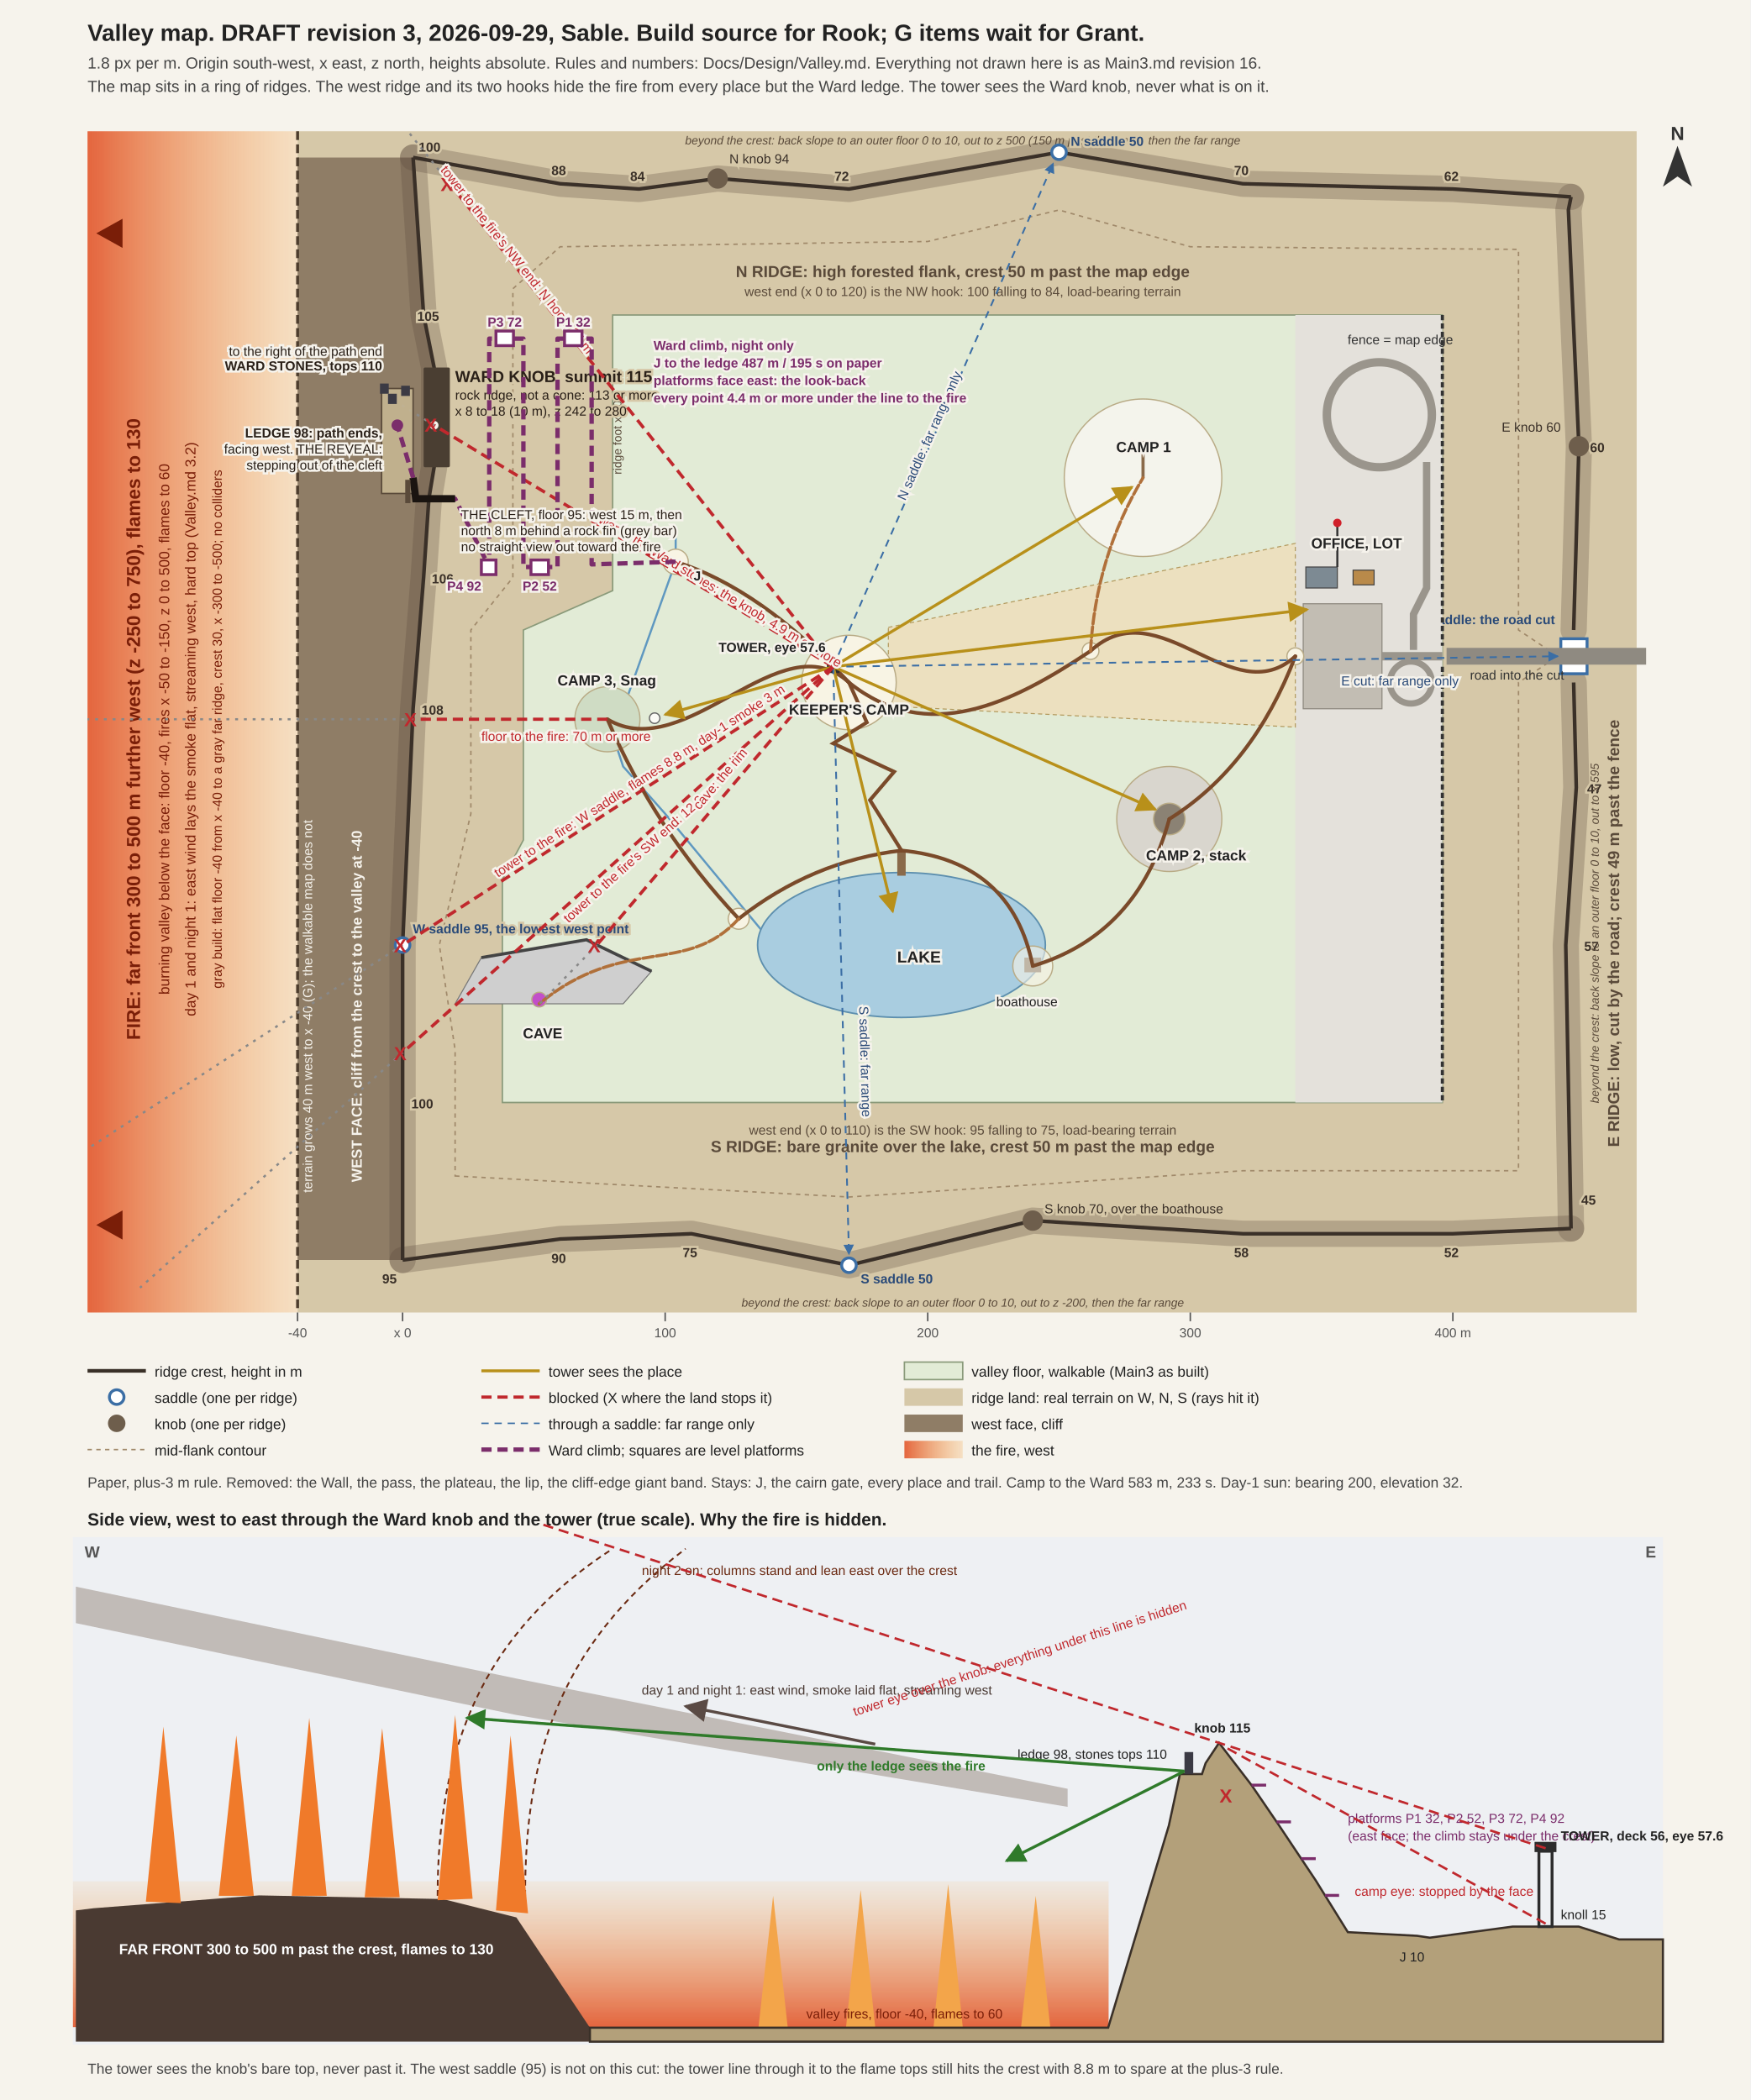
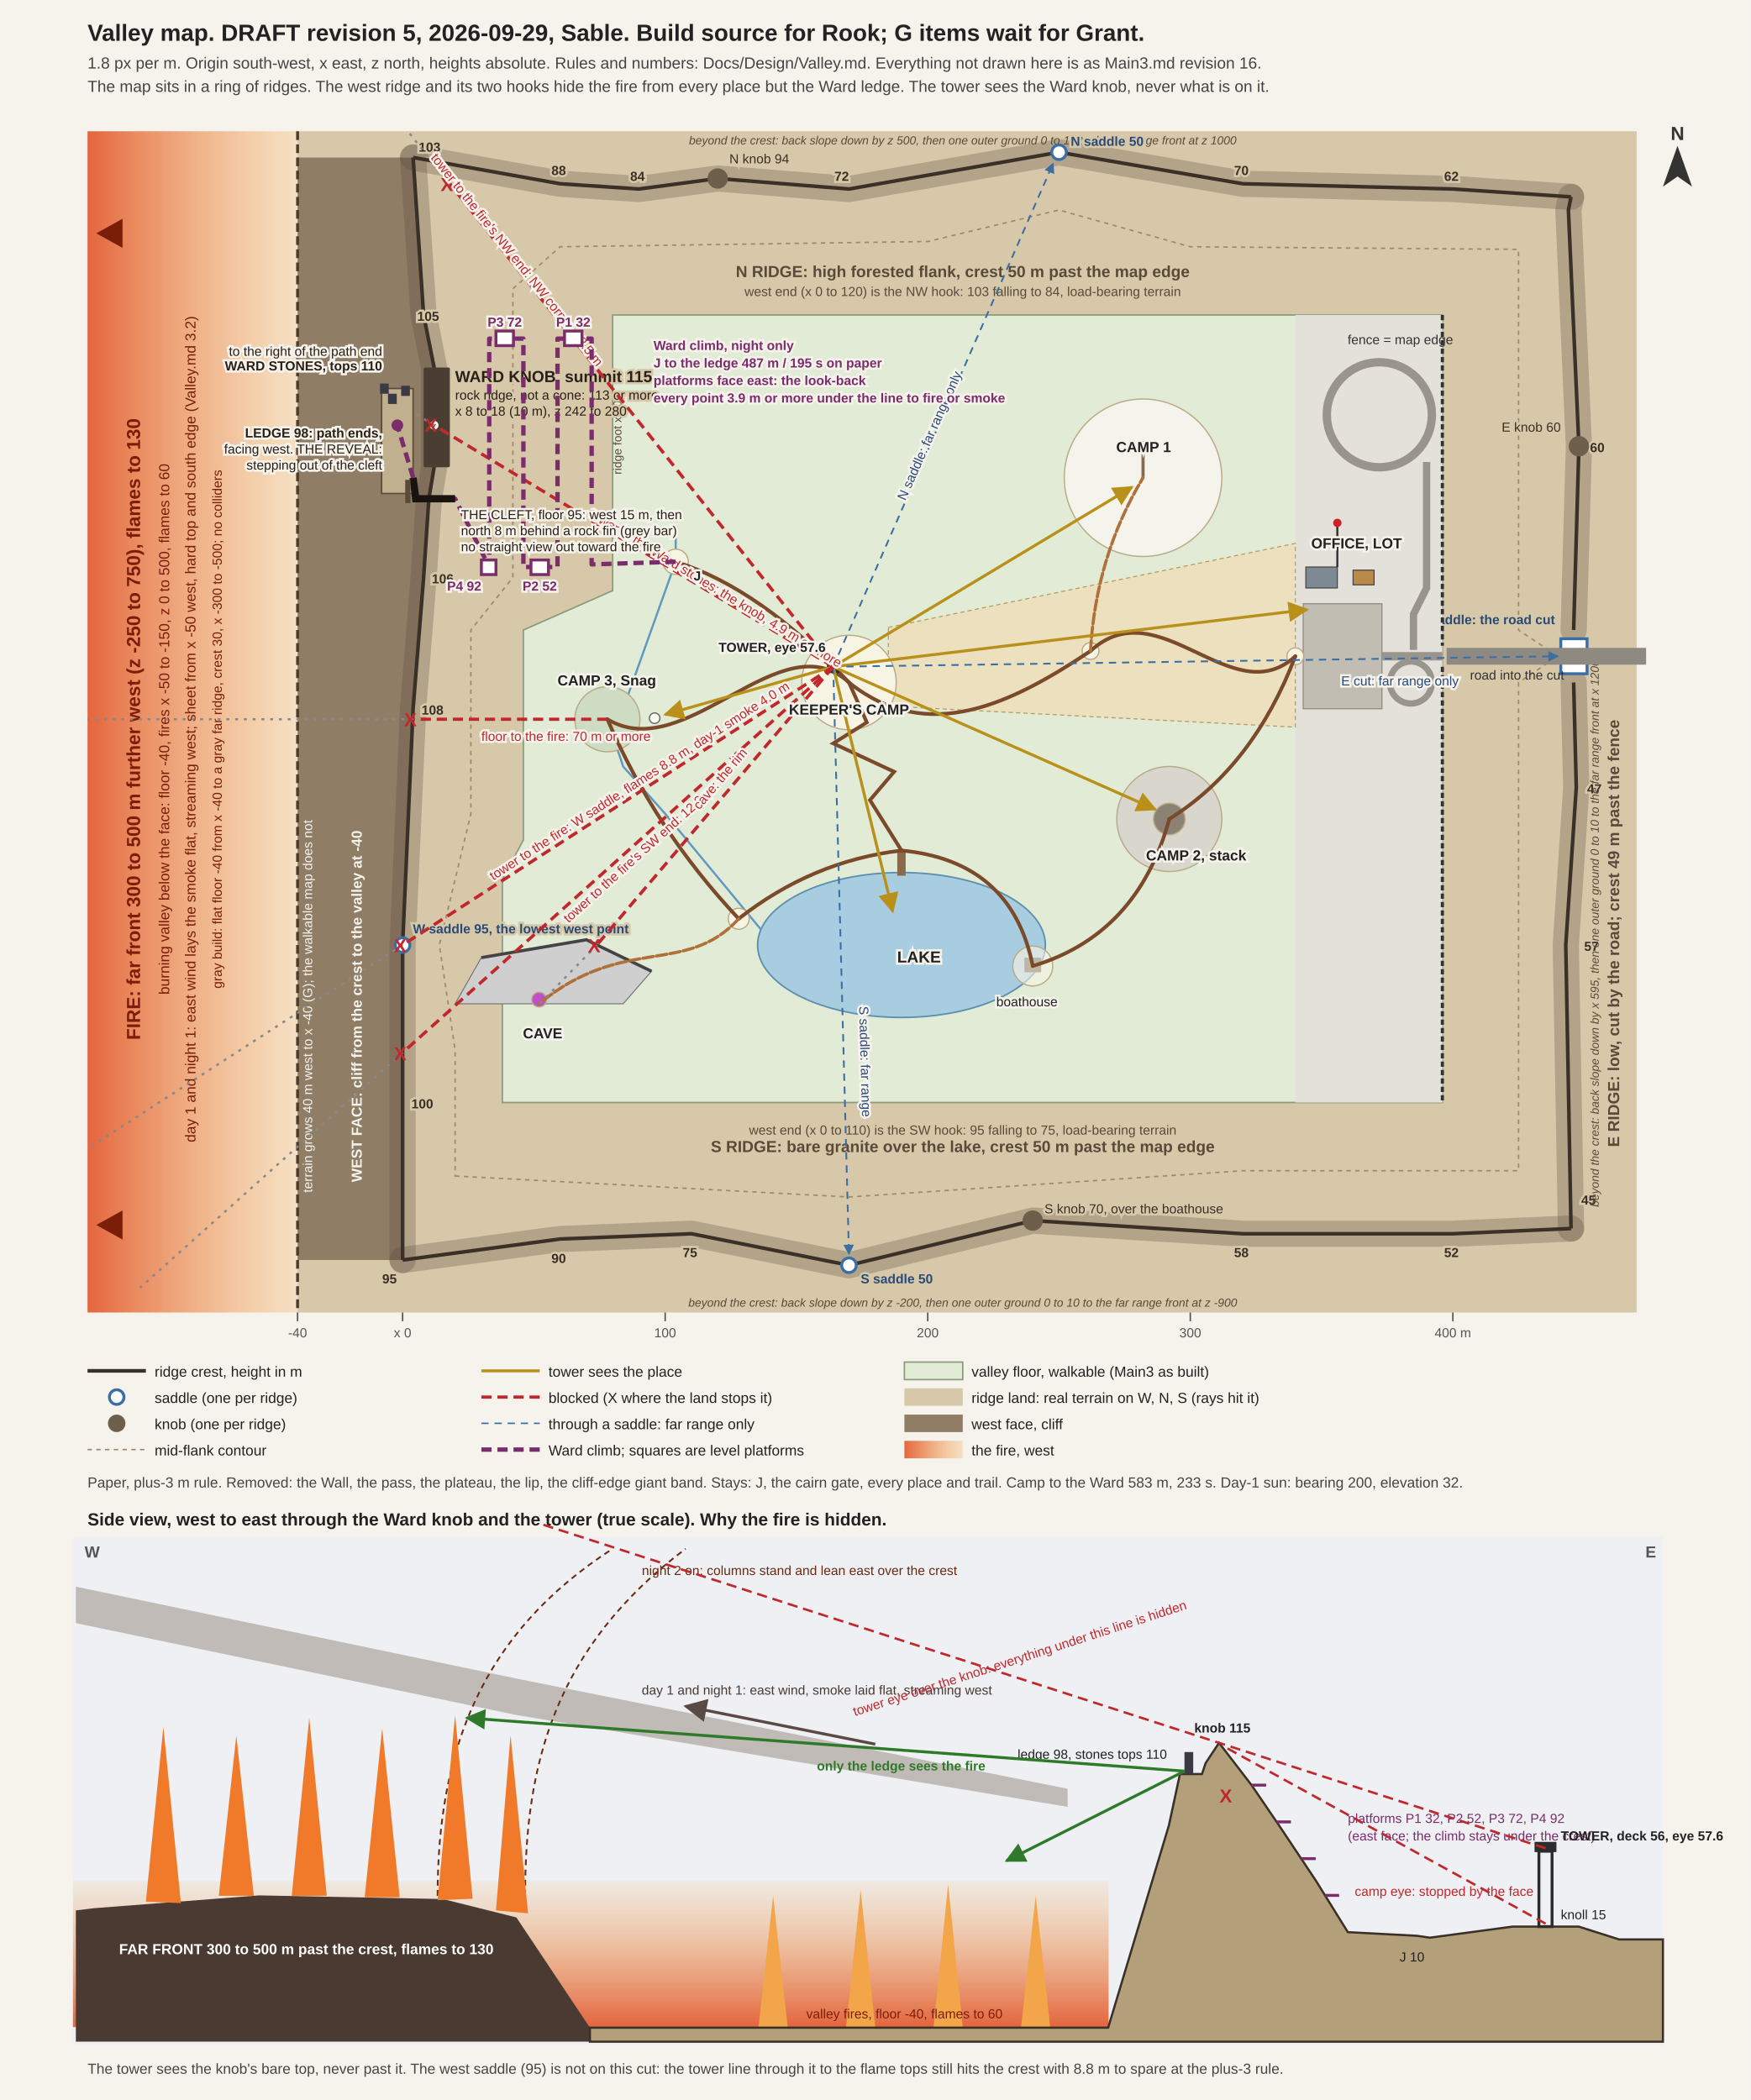
<svg xmlns="http://www.w3.org/2000/svg" width="1200" height="1440" viewBox="0 0 1200 1440" font-family="Arial, Helvetica, sans-serif">
  <defs>
    <linearGradient id="fire" x1="0" y1="0" x2="1" y2="0">
      <stop offset="0" stop-color="#e2552a" stop-opacity="0.9" />
      <stop offset="1" stop-color="#f3a54a" stop-opacity="0.25" />
    </linearGradient>
    <linearGradient id="fireV" x1="0" y1="1" x2="0" y2="0">
      <stop offset="0" stop-color="#e2552a" stop-opacity="0.9" />
      <stop offset="1" stop-color="#f3a54a" stop-opacity="0.1" />
    </linearGradient>
    <marker id="arrY" viewBox="0 0 10 10" refX="9" refY="5" markerWidth="7" markerHeight="7" orient="auto">
      <path d="M0,0 L10,5 L0,10 z" fill="#b8901a" />
    </marker>
    <marker id="arrG" viewBox="0 0 10 10" refX="9" refY="5" markerWidth="7" markerHeight="7" orient="auto">
      <path d="M0,0 L10,5 L0,10 z" fill="#2f7a2a" />
    </marker>
    <marker id="arrB" viewBox="0 0 10 10" refX="9" refY="5" markerWidth="6" markerHeight="6" orient="auto">
      <path d="M0,0 L10,5 L0,10 z" fill="#3b6ea5" />
    </marker>
    <marker id="arrS" viewBox="0 0 10 10" refX="9" refY="5" markerWidth="8" markerHeight="8" orient="auto">
      <path d="M0,0 L10,5 L0,10 z" fill="#5a4a44" />
    </marker>
  </defs>
  <rect x="0" y="0" width="1200" height="1440" fill="#f6f3ec" />
-   <text x="60" y="28" font-size="16" font-weight="bold" fill="#222">Valley map. DRAFT revision 3, 2026-09-29, Sable. Build source for Rook; G items wait for Grant.</text>
+   <text x="60" y="28" font-size="16" font-weight="bold" fill="#222">Valley map. DRAFT revision 5, 2026-09-29, Sable. Build source for Rook; G items wait for Grant.</text>
  <text x="60" y="47" font-size="11" fill="#444">1.8 px per m. Origin south-west, x east, z north, heights absolute. Rules and numbers: Docs/Design/Valley.md. Everything not drawn here is as Main3.md revision 16.</text>
  <text x="60" y="63" font-size="11" fill="#444">The map sits in a ring of ridges. The west ridge and its two hooks hide the fire from every place but the Ward ledge. The tower sees the Ward knob, never what is on it.</text>
  <rect x="60" y="90" width="144" height="810" fill="url(#fire)" />
  <text transform="translate(96,500) rotate(-90)" text-anchor="middle" font-size="13" font-weight="bold" fill="#7a1e08">FIRE: far front 300 to 500 m further west (z -250 to 750), flames to 130</text>
  <text transform="translate(116,500) rotate(-90)" text-anchor="middle" font-size="10" fill="#7a1e08">burning valley below the face: floor -40, fires x -50 to -150, z 0 to 500, flames to 60</text>
-   <text transform="translate(134,500) rotate(-90)" text-anchor="middle" font-size="10" fill="#7a1e08">day 1 and night 1: east wind lays the smoke flat, streaming west, hard top (Valley.md 3.2)</text>
+   <text transform="translate(134,500) rotate(-90)" text-anchor="middle" font-size="10" fill="#7a1e08">day 1 and night 1: east wind lays the smoke flat, streaming west; sheet from x -50 west, hard top and south edge (Valley.md 3.2)</text>
  <text transform="translate(152,500) rotate(-90)" text-anchor="middle" font-size="9" fill="#7a1e08">gray build: flat floor -40 from x -40 to a gray far ridge, crest 30, x -300 to -500; no colliders</text>
  <polygon points="66,160 84,150 84,170" fill="#7a1e08" />
  <polygon points="66,840 84,830 84,850" fill="#7a1e08" />
  <rect x="204" y="90" width="918" height="810" fill="#d6c8a8" />
  <polygon points="276,864 276,756 276,648 283.2,486 290.4,396 294,342 297.6,320.4 297.6,291.6 297.6,252 290.4,216 283.2,108 204,108 204,864" fill="#8f7d66" />
  <line x1="204" y1="90" x2="204" y2="900" stroke="#4d3d2d" stroke-width="2" stroke-dasharray="6 3" />
  <text transform="translate(214,690) rotate(-90)" text-anchor="middle" font-size="9" fill="#f6f3ec">terrain grows 40 m west to x -40 (G); the walkable map does not</text>
  <text transform="translate(248,690) rotate(-90)" text-anchor="middle" font-size="10" font-weight="bold" fill="#f6f3ec">WEST FACE: cliff from the crest to the valley at -40</text>
  <polygon points="344.4,756 344.4,603 358.8,576 358.8,432 420,405 420,216 988.8,216 988.8,756" fill="#e2ebd6" stroke="#8a9a7a" stroke-width="1" />
  <text transform="translate(426,300) rotate(-90)" text-anchor="middle" font-size="8" fill="#5a4a3a">ridge foot x 80</text>
  <polygon points="312,806.4 582,820.8 852,802.8 1041,802.8 1041,468 1068,450 1041,432 1041,171 816,169.2 726,144 636,165.6 384,169.2 351.6,198 351.6,396 322.8,432 322.8,558 301.2,648 312,720" fill="none" stroke="#a0896a" stroke-width="1" stroke-dasharray="3 3" />
  <g fill="none" stroke="#5a4a3a" stroke-opacity="0.28" stroke-width="18" stroke-linejoin="round" stroke-linecap="round">
    <polyline points="276,864 276,756 276,648 283.2,486 290.4,396 294,342 297.6,320.4 297.6,291.6 297.6,252 290.4,216 283.2,108" />
    <polyline points="283.2,108 384,126 438,129.6 492,122.4 582,129.6 726,104.4 852,126 996,129.6 1077,135" />
    <polyline points="276,864 384,849.6 474,846 582,867.6 708,837 852,846 996,846 1077,842.4" />
    <polyline points="1077,842.4 1073.4,648 1080.6,540 1078.8,468" />
    <polyline points="1078.8,432 1082.4,306 1075.2,144 1077,135" />
  </g>
  <g fill="none" stroke="#3a3028" stroke-width="2.5" stroke-linejoin="round">
    <polyline points="276,864 276,756 276,648 283.2,486 290.4,396 294,342 297.6,320.4 297.6,291.6 297.6,252 290.4,216 283.2,108" />
    <polyline points="283.2,108 384,126 438,129.6 492,122.4 582,129.6 726,104.4 852,126 996,129.6 1077,135" />
    <polyline points="276,864 384,849.6 474,846 582,867.6 708,837 852,846 996,846 1077,842.4" />
    <polyline points="1077,842.4 1073.4,648 1080.6,540 1078.8,468" />
    <polyline points="1078.8,432 1082.4,306 1075.2,144 1077,135" />
  </g>
  <g font-size="9" font-weight="bold" fill="#3a3028" style="paint-order:stroke;stroke:#d6c8a8;stroke-width:3px">
    <text x="282" y="760">100</text>
    <text x="289" y="490">108</text>
    <text x="296" y="400">106</text>
    <text x="286" y="220">105</text>
-     <text x="287" y="104">100</text>
+     <text x="287" y="104">103</text>
    <text x="378" y="120">88</text>
    <text x="432" y="124">84</text>
    <text x="572" y="124">72</text>
    <text x="846" y="120">70</text>
    <text x="990" y="124">62</text>
    <text x="378" y="866">90</text>
    <text x="468" y="862">75</text>
    <text x="846" y="862">58</text>
    <text x="990" y="862">52</text>
    <text x="262" y="880">95</text>
    <text x="1086" y="652">57</text>
    <text x="1088" y="544">47</text>
    <text x="1084" y="826">45</text>
    <text x="1090" y="310">60</text>
  </g>
  <g font-size="11" font-weight="bold" fill="#5a4a3a" text-anchor="middle">
    <text x="660" y="190">N RIDGE: high forested flank, crest 50 m past the map edge</text>
    <text x="660" y="790">S RIDGE: bare granite over the lake, crest 50 m past the map edge</text>
    <text transform="translate(1110,640) rotate(-90)">E RIDGE: low, cut by the road; crest 49 m past the fence</text>
  </g>
  <g font-size="9" fill="#5a4a3a" text-anchor="middle">
-     <text x="660" y="203">west end (x 0 to 120) is the NW hook: 100 falling to 84, load-bearing terrain</text>
+     <text x="660" y="203">west end (x 0 to 120) is the NW hook: 103 falling to 84, load-bearing terrain</text>
    <text x="660" y="778">west end (x 0 to 110) is the SW hook: 95 falling to 75, load-bearing terrain</text>
  </g>
  <g font-size="8" fill="#5a4a3a" font-style="italic">
-     <text x="660" y="99" text-anchor="middle">beyond the crest: back slope to an outer floor 0 to 10, out to z 500 (150 m past the crest), then the far range</text>
-     <text x="660" y="896" text-anchor="middle">beyond the crest: back slope to an outer floor 0 to 10, out to z -200, then the far range</text>
-     <text transform="translate(1096,640) rotate(-90)" text-anchor="middle">beyond the crest: back slope to an outer floor 0 to 10, out to x 595</text>
+     <text x="660" y="99" text-anchor="middle">beyond the crest: back slope down by z 500, then one outer ground 0 to 10 to the far range front at z 1000</text>
+     <text x="660" y="896" text-anchor="middle">beyond the crest: back slope down by z -200, then one outer ground 0 to 10 to the far range front at z -900</text>
+     <text transform="translate(1096,640) rotate(-90)" text-anchor="middle">beyond the crest: back slope down by x 595, then one outer ground 0 to 10 to the far range front at x 1200</text>
  </g>
  <rect x="290.4" y="252" width="18" height="68.4" rx="1" fill="#4a3e32" />
  <circle cx="297.6" cy="291.6" r="3" fill="#f6f3ec" />
  <circle cx="492" cy="122.4" r="7" fill="#6e5e4c" />
  <circle cx="708" cy="837" r="7" fill="#6e5e4c" />
  <circle cx="1082.4" cy="306" r="7" fill="#6e5e4c" />
  <g font-size="9" fill="#3a3028" style="paint-order:stroke;stroke:#d6c8a8;stroke-width:3px">
    <text x="500" y="112">N knob 94</text>
    <text x="716" y="832">S knob 70, over the boathouse</text>
    <text x="1070" y="296" text-anchor="end">E knob 60</text>
  </g>
  <text x="312" y="262" font-size="11" font-weight="bold" fill="#2a2018" style="paint-order:stroke;stroke:#d6c8a8;stroke-width:3px">WARD KNOB, summit 115</text>
  <text x="312" y="274" font-size="9" fill="#2a2018" style="paint-order:stroke;stroke:#d6c8a8;stroke-width:3px">rock ridge, not a cone: 113 or more</text>
  <text x="312" y="285" font-size="9" fill="#2a2018" style="paint-order:stroke;stroke:#d6c8a8;stroke-width:3px">x 8 to 18 (10 m), z 242 to 280</text>
  <g fill="#fff" stroke="#3b6ea5" stroke-width="2">
    <circle cx="276" cy="648" r="5" />
    <circle cx="726" cy="104.4" r="5" />
    <circle cx="582" cy="867.6" r="5" />
  </g>
  <rect x="1070" y="438" width="18" height="24" fill="#fff" stroke="#3b6ea5" stroke-width="2" />
  <g font-size="9" fill="#2a4a78" style="paint-order:stroke;stroke:#d6c8a8;stroke-width:3px">
    <text x="283" y="640" font-weight="bold">W saddle 95, the lowest west point</text>
    <text x="734" y="100" font-weight="bold">N saddle 50</text>
    <text x="590" y="880" font-weight="bold">S saddle 50</text>
    <text x="1066" y="428" text-anchor="end" font-weight="bold">E saddle: the road cut</text>
  </g>
  <g transform="matrix(0.72 0 0 0.72 232.8 165.6)">
    <rect x="910" y="70" width="140" height="750" fill="#e4e1db" />
    <circle cx="990" cy="165" r="50" fill="none" stroke="#9a958c" stroke-width="8" />
    <path d="M1022.5,389 L1022.5,355 L1035,330 L1035,210" stroke="#9a958c" stroke-width="7" fill="none" />
    <rect x="917.5" y="345" width="75" height="100" fill="#c2bdb3" stroke="#8c877e" />
    <rect x="920" y="310" width="30" height="20" fill="#7d8a93" stroke="#444" />
    <line x1="950" y1="310" x2="950" y2="270" stroke="#333" stroke-width="2" />
    <circle cx="950" cy="268" r="4" fill="#d0202a" />
    <rect x="965" y="313" width="20" height="14" fill="#b98a4a" stroke="#444" />
    <line x1="992.5" y1="395" x2="1050" y2="395" stroke="#9a958c" stroke-width="8" />
    <circle cx="1020" cy="420" r="20" fill="none" stroke="#9a958c" stroke-width="6" />
    <line x1="1050" y1="70" x2="1050" y2="385" stroke="#333" stroke-width="3" stroke-dasharray="5 3" />
    <line x1="1050" y1="405" x2="1050" y2="820" stroke="#333" stroke-width="3" stroke-dasharray="5 3" />
    <rect x="1054" y="387" width="190" height="16" fill="#8f8a81" />
    <polygon points="522.5,367.5 910,287.5 910,462.5 522.5,442.5" fill="#ece0bf" stroke="#b39a5e" stroke-width="1" stroke-dasharray="4 3" />
    <polygon points="110,726 270,726 297,695 245,670 235,665 135,682" fill="#cfcfcf" stroke="#777" stroke-width="1" />
    <polyline points="135,682 235,665 245,670 297,695" fill="none" stroke="#444" stroke-width="3" />
    <polyline points="320,282 320,305 270,445 255,455 270,500 310,545 401,655" fill="none" stroke="#5f98c0" stroke-width="2" />
    <ellipse cx="535" cy="670" rx="137" ry="69" fill="#a9cde0" stroke="#5d8fae" stroke-width="1.5" />
    <rect x="531" y="580" width="8" height="24" fill="#8a6a4a" />
    <rect x="652" y="682" width="16" height="14" fill="#6b5a48" />
    <g stroke="#b9ab86" stroke-width="1.2">
      <circle cx="485" cy="420" r="45" fill="#f8f4e4" />
      <circle cx="765" cy="225" r="75" fill="#f4f4ec" />
      <circle cx="790" cy="550" r="50" fill="#d9d6ce" />
      <circle cx="790" cy="550" r="15" fill="#8b8274" />
      <circle cx="255" cy="455" r="31" fill="#cfdcc4" />
      <circle cx="660" cy="690" r="19" fill="#f8f4e4" fill-opacity="0.6" />
      <circle cx="320" cy="305" r="12" fill="#f8f4e4" />
      <circle cx="380" cy="645" r="10" fill="#f8f4e4" />
      <circle cx="715" cy="390" r="8" fill="#f8f4e4" />
      <circle cx="910" cy="395" r="8" fill="#f8f4e4" />
      <circle cx="190" cy="722" r="7" fill="#c24fc9" />
    </g>
    <circle cx="300" cy="454" r="5" fill="#fbfbf6" stroke="#666" stroke-width="1.2" />
    <line x1="765" y1="225" x2="765" y2="190" stroke="#8a6a4a" stroke-width="3" />
    <g fill="none" stroke="#7a4a2a" stroke-width="3.5" stroke-linecap="round">
      <path d="M485,420 L502,458 L470,478 L528,505 L505,532 L535,580" />
      <path d="M535,580 Q640,590 660,690" />
      <path d="M660,690 Q760,660 790,550" />
      <path d="M790,550 Q870,500 910,395" />
      <path d="M485,420 C560,480 640,440 715,390" />
      <path d="M715,390 C780,330 850,450 910,395" />
      <path d="M485,420 C420,360 330,500 255,455" />
      <path d="M535,580 Q450,590 380,645" />
      <path d="M380,645 Q300,560 255,455" />
      <path d="M485,420 Q400,330 320,305" />
    </g>
    <g fill="none" stroke="#b0703a" stroke-width="3" stroke-dasharray="10 3" stroke-linecap="round">
      <path d="M715,390 Q720,300 765,225" />
      <path d="M380,645 C330,700 270,660 190,726" />
    </g>
    <rect x="464" y="399" width="12" height="12" fill="#2c2c2c" />
  </g>
  <g stroke="#b8901a" stroke-width="2" fill="none" marker-end="url(#arrY)">
    <line x1="571.2" y1="457.2" x2="612" y2="625" />
    <line x1="571.2" y1="457.2" x2="776" y2="334" />
    <line x1="571.2" y1="457.2" x2="792" y2="555" />
    <line x1="571.2" y1="457.2" x2="456" y2="490" />
    <line x1="571.2" y1="457.2" x2="896" y2="418" />
  </g>
  <g stroke="#3b6ea5" stroke-width="1.2" stroke-dasharray="5 4" fill="none" marker-end="url(#arrB)">
    <line x1="571.2" y1="457.2" x2="722" y2="112" />
    <line x1="571.2" y1="457.2" x2="582" y2="860" />
    <line x1="571.2" y1="457.2" x2="1068" y2="450" />
  </g>
  <g stroke="#c0282d" stroke-width="2.2" stroke-dasharray="7 4" fill="none">
    <line x1="571.2" y1="457.2" x2="409.2" y2="648" />
    <line x1="571.2" y1="457.2" x2="297.6" y2="291.6" />
    <line x1="571.2" y1="457.2" x2="276" y2="648" />
    <line x1="571.2" y1="457.2" x2="276" y2="721.8" />
    <line x1="571.2" y1="457.2" x2="308.4" y2="126" />
    <line x1="416.4" y1="493.2" x2="283.2" y2="493.2" />
  </g>
  <g stroke="#888" stroke-width="1.5" stroke-dasharray="2 4" fill="none">
    <line x1="409.2" y1="648" x2="369.6" y2="688.7" />
    <line x1="297.6" y1="291.6" x2="268.8" y2="273.6" />
    <line x1="276" y1="648" x2="60" y2="787.7" />
    <line x1="276" y1="721.8" x2="96" y2="883" />
    <line x1="308.4" y1="126" x2="279.6" y2="90" />
    <line x1="283.2" y1="493.2" x2="60" y2="493.2" />
  </g>
  <g font-size="13" font-weight="bold" fill="#c0282d">
    <text x="291" y="296">X</text>
    <text x="270" y="653">X</text>
    <text x="270" y="727">X</text>
    <text x="302" y="131">X</text>
    <text x="277" y="498">X</text>
    <text x="403" y="653">X</text>
  </g>
  <g font-size="9" fill="#c0282d" style="paint-order:stroke;stroke:#f6f3ec;stroke-width:3px">
    <text transform="translate(489,406) rotate(31.2)" text-anchor="middle">tower to the Ward stones: the knob, 4.9 m or more</text>
-     <text transform="translate(440,538) rotate(-32.9)" text-anchor="middle">tower to the fire: W saddle, flames 8.8 m, day-1 smoke 3 m</text>
+     <text transform="translate(440,538) rotate(-32.9)" text-anchor="middle">tower to the fire: W saddle, flames 8.8 m, day-1 smoke 4.0 m</text>
    <text transform="translate(440,588) rotate(-41.9)" text-anchor="middle">tower to the fire's SW end: 12.2 m</text>
-     <text transform="translate(352,180) rotate(51.5)" text-anchor="middle">tower to the fire's NW end: N hook, 14 m</text>
+     <text transform="translate(352,180) rotate(51.5)" text-anchor="middle">tower to the fire's NW end: NW corner, 18.5 m</text>
    <text x="330" y="508">floor to the fire: 70 m or more</text>
    <text transform="translate(496,536) rotate(-49.7)" text-anchor="middle">cave: the rim</text>
  </g>
  <g font-size="9" fill="#2a4a78" style="paint-order:stroke;stroke:#f6f3ec;stroke-width:3px">
    <text transform="translate(640,300) rotate(-66)" text-anchor="middle">N saddle: far range only</text>
    <text transform="translate(590,728) rotate(88.5)" text-anchor="middle">S saddle: far range</text>
    <text x="1000" y="470" text-anchor="end">E cut: far range only</text>
  </g>
  <polyline points="463.2,385.2 405.6,387 405.6,234 405.6,232.2 382.2,232.2 382.2,234 382.2,387 382.2,388.8 358.8,388.8 358.8,387 358.8,234 358.8,232.2 335.4,232.2 335.4,234 335.4,387 335.4,388.8 312,342 285,342 283.2,327.6 272.4,291.6" fill="none" stroke="#7b2d6b" stroke-width="3" stroke-dasharray="7 4" stroke-linejoin="round" />
  <g fill="#fff" stroke="#7b2d6b" stroke-width="2">
    <rect x="387" y="227" width="12" height="10" />
    <rect x="364" y="384" width="12" height="10" />
    <rect x="340" y="227" width="12" height="10" />
    <rect x="330" y="384" width="10" height="10" />
  </g>
  <g font-size="9" font-weight="bold" fill="#7b2d6b" style="paint-order:stroke;stroke:#f6f3ec;stroke-width:3px">
    <text x="393" y="224" text-anchor="middle">P1 32</text>
    <text x="370" y="405" text-anchor="middle">P2 52</text>
    <text x="346" y="224" text-anchor="middle">P3 72</text>
    <text x="330" y="405" text-anchor="end">P4 92</text>
  </g>
  <rect x="261.6" y="266.4" width="21.6" height="72" fill="#c9b894" fill-opacity="0.85" stroke="#5a4a3a" stroke-width="1" />
  <polyline points="312,342 285,342 283.2,327.6" fill="none" stroke="#1a1410" stroke-width="5" stroke-linejoin="miter" />
  <line x1="279.6" y1="345" x2="279.6" y2="329" stroke="#5a4a3a" stroke-width="3.6" />
  <polyline points="283.2,327.6 272.4,291.6" fill="none" stroke="#7b2d6b" stroke-width="3" stroke-dasharray="7 4" />
  <circle cx="272.4" cy="291.6" r="4" fill="#7b2d6b" />
  <g fill="#3b3a44">
    <rect x="266" y="270" width="6" height="7" />
    <rect x="275" y="264.5" width="6" height="7" />
    <rect x="260.5" y="263" width="6" height="7" />
  </g>
  <g font-size="9" fill="#2a2018" style="paint-order:stroke;stroke:#f6f3ec;stroke-width:3px">
    <text x="262" y="254" text-anchor="end" font-weight="bold">WARD STONES, tops 110</text>
    <text x="262" y="244" text-anchor="end">to the right of the path end</text>
    <text x="262" y="300" text-anchor="end" font-weight="bold">LEDGE 98: path ends,</text>
    <text x="262" y="311" text-anchor="end">facing west. THE REVEAL:</text>
    <text x="262" y="322" text-anchor="end">stepping out of the cleft</text>
    <text x="316" y="356">THE CLEFT, floor 95: west 15 m, then</text>
    <text x="316" y="367">north 8 m behind a rock fin (grey bar)</text>
    <text x="316" y="378">no straight view out toward the fire</text>
  </g>
  <g font-size="9" font-weight="bold" fill="#7b2d6b" style="paint-order:stroke;stroke:#f6f3ec;stroke-width:3px">
    <text x="448" y="240">Ward climb, night only</text>
    <text x="448" y="252">J to the ledge 487 m / 195 s on paper</text>
    <text x="448" y="264">platforms face east: the look-back</text>
-     <text x="448" y="276">every point 4.4 m or more under the line to the fire</text>
+     <text x="448" y="276">every point 3.9 m or more under the line to fire or smoke</text>
  </g>
  <g fill="#222" text-anchor="middle" style="paint-order:stroke;stroke:#f6f3ec;stroke-width:3px">
    <text x="582" y="490" font-size="10" font-weight="bold">KEEPER'S CAMP</text>
    <text x="566" y="447" font-size="9" font-weight="bold" text-anchor="end">TOWER, eye 57.6</text>
    <text x="630" y="660" font-size="11" font-weight="bold">LAKE</text>
    <text x="784" y="310" font-size="10" font-weight="bold">CAMP 1</text>
    <text x="820" y="590" font-size="10" font-weight="bold">CAMP 2, stack</text>
    <text x="416" y="470" font-size="10" font-weight="bold">CAMP 3, Snag</text>
    <text x="930" y="376" font-size="10" font-weight="bold">OFFICE, LOT</text>
    <text x="372" y="712" font-size="10" font-weight="bold">CAVE</text>
    <text x="704" y="690" font-size="9">boathouse</text>
    <text x="478" y="398" font-size="9" font-weight="bold">J</text>
  </g>
  <text x="960" y="236" font-size="9" fill="#333" text-anchor="middle">fence = map edge</text>
  <text x="1040" y="466" font-size="9" fill="#333" text-anchor="middle">road into the cut</text>
  <g stroke="#555" stroke-width="1">
    <line x1="204" y1="900" x2="204" y2="906" />
    <line x1="276" y1="900" x2="276" y2="906" />
    <line x1="456" y1="900" x2="456" y2="906" />
    <line x1="636" y1="900" x2="636" y2="906" />
    <line x1="816" y1="900" x2="816" y2="906" />
    <line x1="996" y1="900" x2="996" y2="906" />
  </g>
  <g font-size="9" fill="#555" text-anchor="middle">
    <text x="204" y="917">-40</text>
    <text x="276" y="917">x 0</text>
    <text x="456" y="917">100</text>
    <text x="636" y="917">200</text>
    <text x="816" y="917">300</text>
    <text x="996" y="917">400 m</text>
  </g>
  <polygon points="1150,100 1140,128 1150,121 1160,128" fill="#333" />
  <text x="1150" y="96" text-anchor="middle" font-size="13" font-weight="bold" fill="#333">N</text>
  <g font-size="10" fill="#222">
    <line x1="60" y1="940" x2="100" y2="940" stroke="#3a3028" stroke-width="2.5" />
    <text x="106" y="944">ridge crest, height in m</text>
    <circle cx="80" cy="958" r="5" fill="#fff" stroke="#3b6ea5" stroke-width="2" />
    <text x="106" y="962">saddle (one per ridge)</text>
    <circle cx="80" cy="976" r="6" fill="#6e5e4c" />
    <text x="106" y="980">knob (one per ridge)</text>
    <line x1="60" y1="994" x2="100" y2="994" stroke="#a0896a" stroke-dasharray="3 3" />
    <text x="106" y="998">mid-flank contour</text>
    <line x1="330" y1="940" x2="370" y2="940" stroke="#b8901a" stroke-width="2" />
    <text x="376" y="944">tower sees the place</text>
    <line x1="330" y1="958" x2="370" y2="958" stroke="#c0282d" stroke-width="2.2" stroke-dasharray="7 4" />
    <text x="376" y="962">blocked (X where the land stops it)</text>
    <line x1="330" y1="976" x2="370" y2="976" stroke="#3b6ea5" stroke-dasharray="5 4" />
    <text x="376" y="980">through a saddle: far range only</text>
    <line x1="330" y1="994" x2="370" y2="994" stroke="#7b2d6b" stroke-width="3" stroke-dasharray="7 4" />
    <text x="376" y="998">Ward climb; squares are level platforms</text>
    <rect x="620" y="934" width="40" height="12" fill="#e2ebd6" stroke="#8a9a7a" />
    <text x="666" y="944">valley floor, walkable (Main3 as built)</text>
    <rect x="620" y="952" width="40" height="12" fill="#d6c8a8" />
    <text x="666" y="962">ridge land: real terrain on W, N, S (rays hit it)</text>
    <rect x="620" y="970" width="40" height="12" fill="#8f7d66" />
    <text x="666" y="980">west face, cliff</text>
    <rect x="620" y="988" width="40" height="12" fill="url(#fire)" />
    <text x="666" y="998">the fire, west</text>
    <text x="60" y="1020" fill="#444">Paper, plus-3 m rule. Removed: the Wall, the pass, the plateau, the lip, the cliff-edge giant band. Stays: J, the cairn gate, every place and trail. Camp to the Ward 583 m, 233 s. Day-1 sun: bearing 200, elevation 32.</text>
  </g>
  <text x="60" y="1046" font-size="12" font-weight="bold" fill="#222">Side view, west to east through the Ward knob and the tower (true scale). Why the fire is hidden.</text>
  <rect x="50" y="1054" width="1090" height="348" fill="#eef0f3" />
  <rect x="50" y="1290" width="710" height="100" fill="url(#fireV)" />
  <polygon points="731.9,1226.6 354,1151 52,1088 52,1113 354,1176 731.9,1239" fill="#8a7a70" fill-opacity="0.45" />
  <line x1="600" y1="1196" x2="470" y2="1170" stroke="#5a4a44" stroke-width="2" marker-end="url(#arrS)" />
  <text x="560" y="1162" font-size="9" fill="#4a3a34" text-anchor="middle">day 1 and night 1: east wind, smoke laid flat, streaming west</text>
  <g fill="none" stroke="#6b2a12" stroke-width="1.2" stroke-dasharray="4 3">
    <path d="M300,1300 C300,1200 330,1120 420,1062" />
    <path d="M360,1300 C360,1210 380,1130 470,1062" />
  </g>
  <text x="440" y="1080" font-size="9" fill="#6b2a12">night 2 on: columns stand and lean east over the crest</text>
  <polygon points="404.4,1390.4 354,1314.8 303.6,1302.2 177.6,1299.7 64.2,1308.5 52,1310 52,1400 404.4,1400" fill="#4a3a32" />
  <g fill="#f07a2a">
    <polygon points="340,1310 350,1190 362,1312" />
    <polygon points="300,1303 312,1176 324,1302" />
    <polygon points="250,1301 262,1185 274,1301" />
    <polygon points="200,1300 212,1178 224,1300" />
    <polygon points="150,1300 162,1190 174,1300" />
    <polygon points="100,1304 112,1184 124,1305" />
  </g>
  <g fill="#f3a54a">
    <polygon points="700,1390 710,1300 720,1390" />
    <polygon points="640,1390 650,1292 660,1390" />
    <polygon points="580,1390 590,1296 600,1390" />
    <polygon points="520,1390 530,1300 540,1390" />
  </g>
  <text x="210" y="1340" font-size="10" font-weight="bold" fill="#fff" text-anchor="middle">FAR FRONT 300 to 500 m past the crest, flames to 130</text>
  <text x="620" y="1384" font-size="9" fill="#7a1e08" text-anchor="middle">valley fires, floor -40, flames to 60</text>
  <polygon points="1110,1329.9 1082.3,1321.1 1059.6,1321.1 1036.9,1321.1 980.2,1328.7 971.4,1327.4 924,1324.9 902.1,1289.6 876.9,1251.8 858,1224.1 845.4,1207.7 835.7,1195.1 826.5,1209 824,1216.5 808.9,1216.5 801.3,1251.8 759.7,1390.4 404.4,1390.4 404.4,1400 1140,1400 1140,1329.9" fill="#b3a07a" stroke="#3a3028" stroke-width="1.5" />
  <g stroke="#7b2d6b" stroke-width="2">
    <line x1="908.4" y1="1299.7" x2="918" y2="1299.7" />
    <line x1="892" y1="1274.5" x2="902" y2="1274.5" />
    <line x1="875.2" y1="1249.3" x2="885" y2="1249.3" />
    <line x1="858" y1="1224.1" x2="868" y2="1224.1" />
  </g>
  <text x="924" y="1250" font-size="9" fill="#7b2d6b">platforms P1 32, P2 52, P3 72, P4 92</text>
  <text x="924" y="1262" font-size="9" fill="#7b2d6b">(east face; the climb stays under the crest)</text>
  <rect x="1055" y="1269.4" width="9" height="51.7" fill="none" stroke="#2c2c2c" stroke-width="2" />
  <rect x="1052" y="1263" width="15" height="7" fill="#2c2c2c" />
  <text x="1070" y="1262" font-size="9" font-weight="bold" fill="#222">TOWER, deck 56, eye 57.6</text>
  <text x="1070" y="1316" font-size="9" fill="#222">knoll 15</text>
  <text x="968" y="1345" font-size="9" fill="#222" text-anchor="middle">J 10</text>
  <rect x="812" y="1201.4" width="6" height="15" fill="#3b3a44" />
  <text x="838" y="1188" font-size="9" font-weight="bold" fill="#222" text-anchor="middle">knob 115</text>
  <text x="800" y="1206" font-size="9" fill="#222" text-anchor="end">ledge 98, stones tops 110</text>
  <line x1="1059.6" y1="1267.4" x2="370.8" y2="1045" stroke="#c0282d" stroke-width="1.6" stroke-dasharray="7 4" />
  <text transform="translate(700,1140) rotate(-17.9)" font-size="9" fill="#c0282d" text-anchor="middle">tower eye over the knob: everything under this line is hidden</text>
  <line x1="1059.6" y1="1319.1" x2="838" y2="1197" stroke="#c0282d" stroke-width="1.6" stroke-dasharray="7 4" />
  <text x="836" y="1236" font-size="13" font-weight="bold" fill="#c0282d">X</text>
  <text x="990" y="1300" font-size="9" fill="#c0282d" text-anchor="middle">camp eye: stopped by the face</text>
  <g stroke="#2f7a2a" stroke-width="2" fill="none" marker-end="url(#arrG)">
    <line x1="812" y1="1214.5" x2="690" y2="1276" />
    <line x1="812" y1="1214.5" x2="320" y2="1178" />
  </g>
  <text x="560" y="1214" font-size="9" font-weight="bold" fill="#2f7a2a">only the ledge sees the fire</text>
  <text x="58" y="1068" font-size="11" font-weight="bold" fill="#555">W</text>
  <text x="1128" y="1068" font-size="11" font-weight="bold" fill="#555">E</text>
  <text x="60" y="1422" font-size="10" fill="#444">The tower sees the knob's bare top, never past it. The west saddle (95) is not on this cut: the tower line through it to the flame tops still hits the crest with 8.8 m to spare at the plus-3 rule.</text>
</svg>
